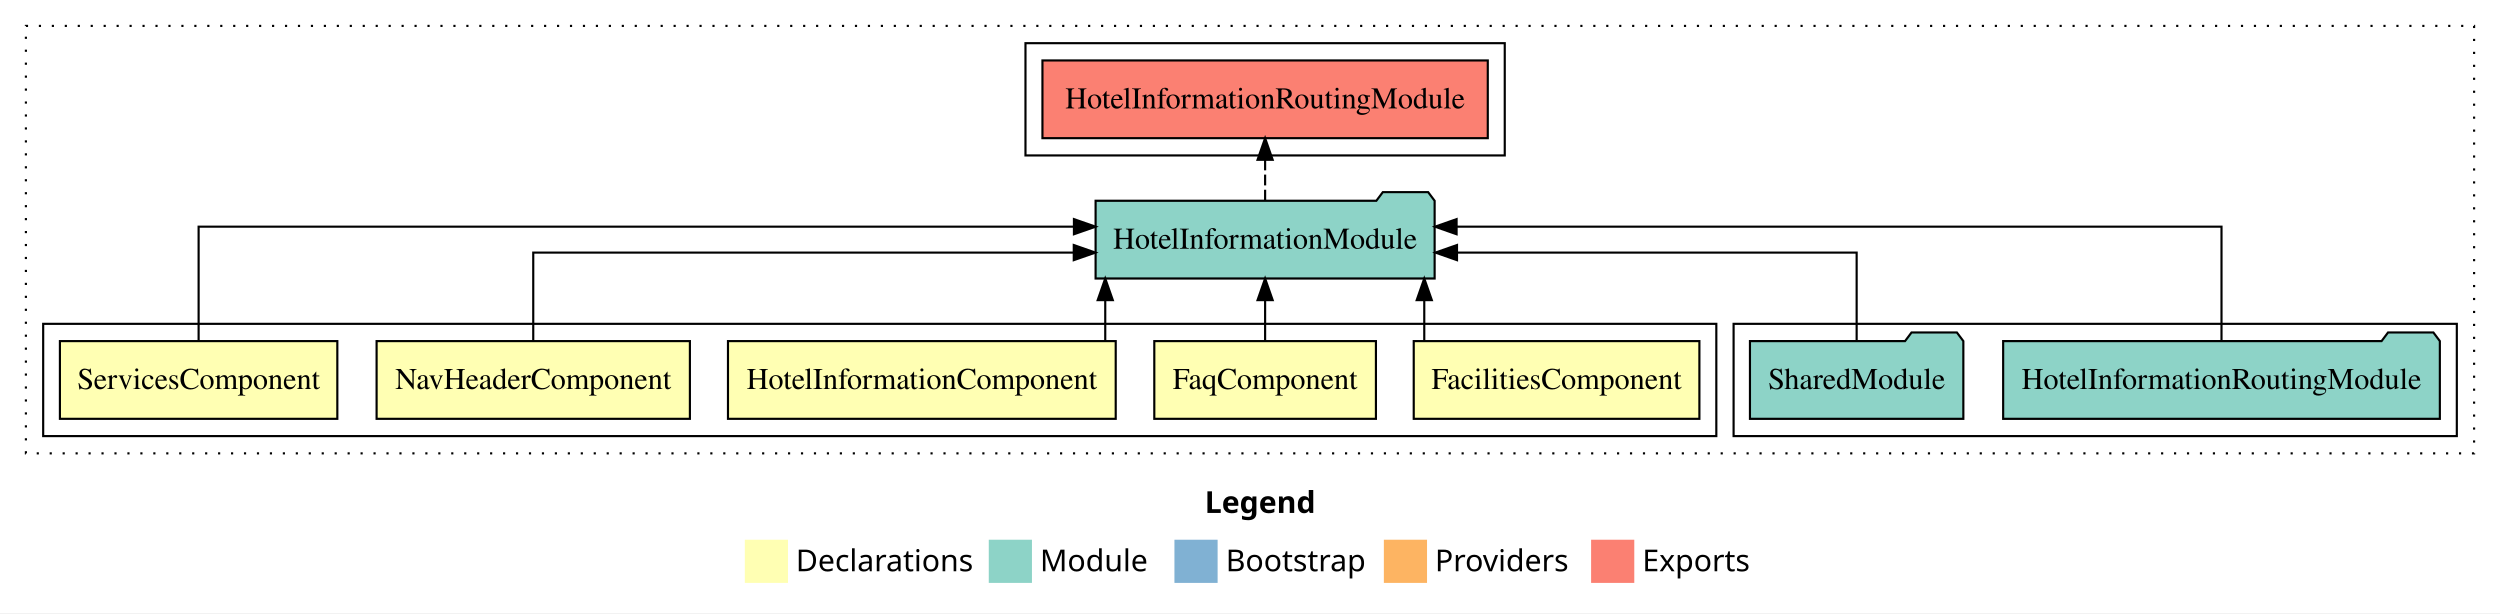
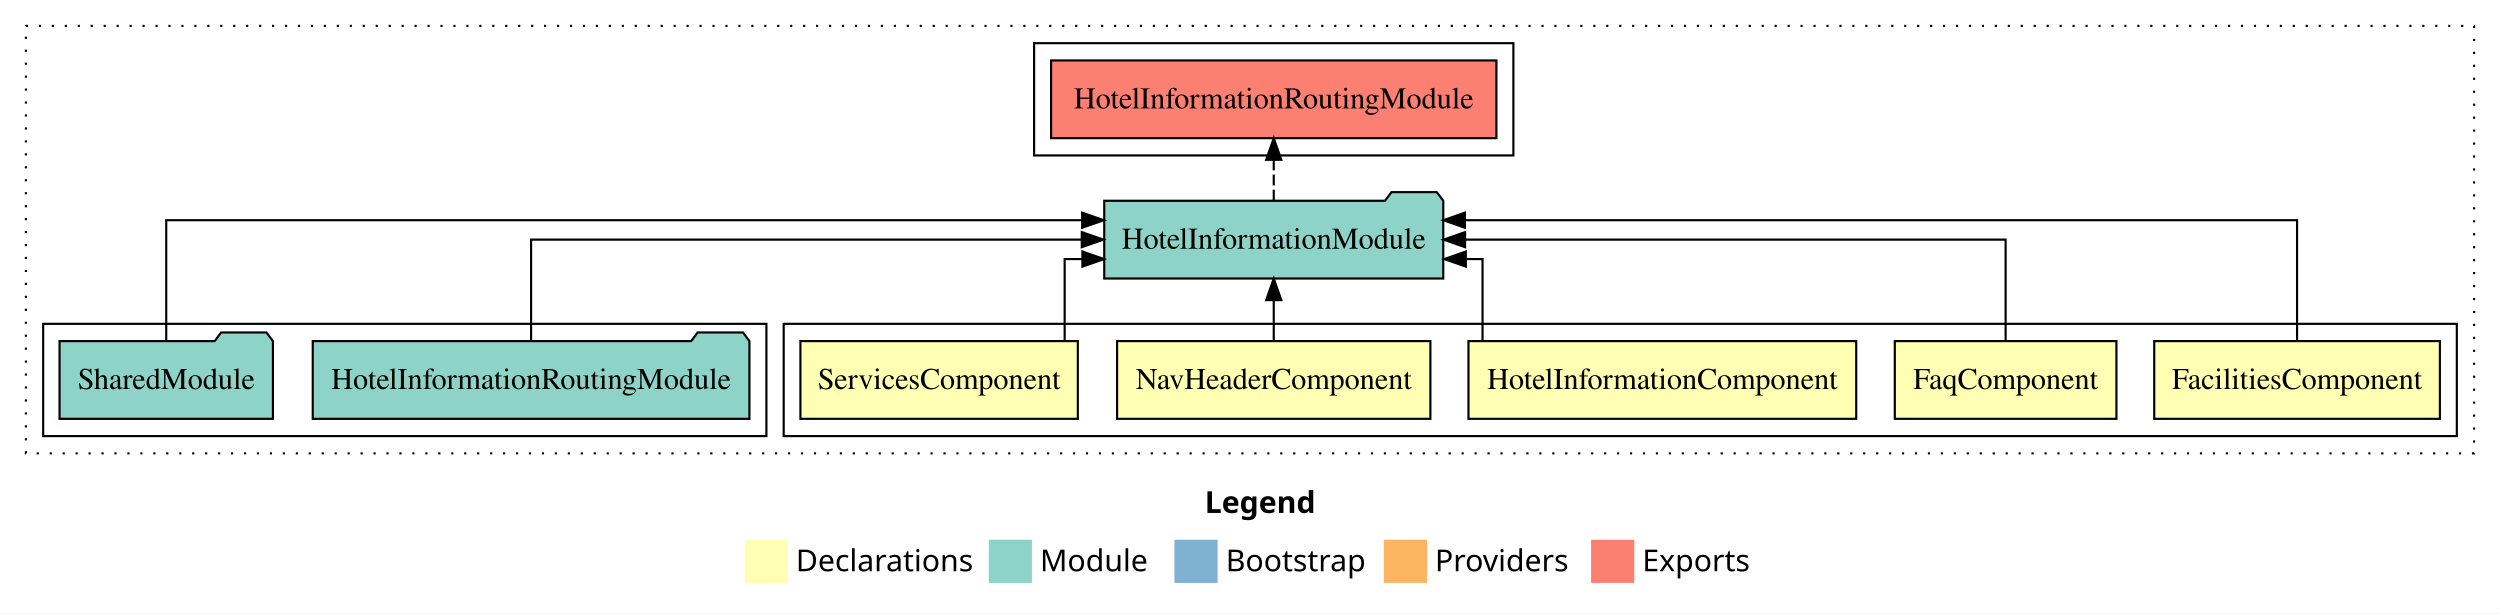
<svg xmlns="http://www.w3.org/2000/svg" width="1158pt" height="284pt" viewBox="0.00 0.00 1158.00 284.00">
  <g id="graph0" class="graph" transform="scale(1 1) rotate(0) translate(4 280)">
    <polygon fill="white" stroke="transparent" points="-4,4 -4,-280 1154,-280 1154,4 -4,4" />
    <text text-anchor="start" x="554.01" y="-42.4" font-family="sans-serif" font-weight="bold" font-size="14.00">Legend</text>
    <polygon fill="#ffffb3" stroke="transparent" points="341,-10 341,-30 361,-30 361,-10 341,-10" />
    <text text-anchor="start" x="364.63" y="-15.4" font-family="sans-serif" font-size="14.00">  Declarations</text>
    <polygon fill="#8dd3c7" stroke="transparent" points="454,-10 454,-30 474,-30 474,-10 454,-10" />
    <text text-anchor="start" x="477.73" y="-15.4" font-family="sans-serif" font-size="14.00">  Module</text>
    <polygon fill="#80b1d3" stroke="transparent" points="540,-10 540,-30 560,-30 560,-10 540,-10" />
    <text text-anchor="start" x="563.78" y="-15.4" font-family="sans-serif" font-size="14.00">  Bootstrap</text>
    <polygon fill="#fdb462" stroke="transparent" points="637,-10 637,-30 657,-30 657,-10 637,-10" />
    <text text-anchor="start" x="660.67" y="-15.4" font-family="sans-serif" font-size="14.00">  Providers</text>
    <polygon fill="#fb8072" stroke="transparent" points="733,-10 733,-30 753,-30 753,-10 733,-10" />
    <text text-anchor="start" x="756.73" y="-15.4" font-family="sans-serif" font-size="14.00">  Exports</text>
    <g id="clust1" class="cluster">
      <polygon fill="none" stroke="black" stroke-dasharray="1,5" points="8,-70 8,-268 1142,-268 1142,-70 8,-70" />
    </g>
+     <g id="clust2" class="cluster">
+       <polygon fill="none" stroke="black" points="359,-78 359,-130 1134,-130 1134,-78 359,-78" />
+     </g>
    <g id="clust9" class="cluster">
-       <polygon fill="none" stroke="black" points="471,-208 471,-260 693,-260 693,-208 471,-208" />
+       <polygon fill="none" stroke="black" points="475,-208 475,-260 697,-260 697,-208 475,-208" />
    </g>
    <g id="clust8" class="cluster">
-       <polygon fill="none" stroke="black" points="799,-78 799,-130 1134,-130 1134,-78 799,-78" />
-     </g>
-     <g id="clust2" class="cluster">
-       <polygon fill="none" stroke="black" points="16,-78 16,-130 791,-130 791,-78 16,-78" />
+       <polygon fill="none" stroke="black" points="16,-78 16,-130 351,-130 351,-78 16,-78" />
    </g>
    <g id="node1" class="node">
-       <polygon fill="#ffffb3" stroke="black" points="783.16,-122 650.84,-122 650.84,-86 783.16,-86 783.16,-122" />
-       <text text-anchor="middle" x="717" y="-99.8" font-family="Times,serif" font-size="14.00">FacilitiesComponent</text>
+       <polygon fill="#ffffb3" stroke="black" points="1126.16,-122 993.84,-122 993.84,-86 1126.16,-86 1126.16,-122" />
+       <text text-anchor="middle" x="1060" y="-99.8" font-family="Times,serif" font-size="14.00">FacilitiesComponent</text>
    </g>
    <g id="node6" class="node">
-       <polygon fill="#8dd3c7" stroke="black" points="660.52,-187 657.52,-191 636.52,-191 633.52,-187 503.48,-187 503.48,-151 660.52,-151 660.52,-187" />
-       <text text-anchor="middle" x="582" y="-164.8" font-family="Times,serif" font-size="14.00">HotelInformationModule</text>
+       <polygon fill="#8dd3c7" stroke="black" points="664.52,-187 661.52,-191 640.52,-191 637.52,-187 507.48,-187 507.48,-151 664.52,-151 664.52,-187" />
+       <text text-anchor="middle" x="586" y="-164.8" font-family="Times,serif" font-size="14.00">HotelInformationModule</text>
    </g>
    <g id="edge1" class="edge">
-       <path fill="none" stroke="black" d="M655.72,-122.11C655.72,-122.11 655.72,-140.99 655.72,-140.99" />
-       <polygon fill="black" stroke="black" points="652.22,-140.99 655.72,-150.99 659.22,-140.99 652.22,-140.99" />
+       <path fill="none" stroke="black" d="M1060,-122.29C1060,-144.21 1060,-178 1060,-178 1060,-178 674.54,-178 674.54,-178" />
+       <polygon fill="black" stroke="black" points="674.54,-174.5 664.54,-178 674.54,-181.5 674.54,-174.5" />
    </g>
    <g id="node2" class="node">
-       <polygon fill="#ffffb3" stroke="black" points="633.33,-122 530.67,-122 530.67,-86 633.33,-86 633.33,-122" />
-       <text text-anchor="middle" x="582" y="-99.8" font-family="Times,serif" font-size="14.00">FaqComponent</text>
+       <polygon fill="#ffffb3" stroke="black" points="976.33,-122 873.67,-122 873.67,-86 976.33,-86 976.33,-122" />
+       <text text-anchor="middle" x="925" y="-99.8" font-family="Times,serif" font-size="14.00">FaqComponent</text>
    </g>
    <g id="edge2" class="edge">
-       <path fill="none" stroke="black" d="M582,-122.11C582,-122.11 582,-140.99 582,-140.99" />
-       <polygon fill="black" stroke="black" points="578.5,-140.99 582,-150.99 585.5,-140.99 578.5,-140.99" />
+       <path fill="none" stroke="black" d="M925,-122.11C925,-141.34 925,-169 925,-169 925,-169 674.63,-169 674.63,-169" />
+       <polygon fill="black" stroke="black" points="674.63,-165.5 664.63,-169 674.63,-172.5 674.63,-165.5" />
    </g>
    <g id="node3" class="node">
-       <polygon fill="#ffffb3" stroke="black" points="512.8,-122 333.2,-122 333.2,-86 512.8,-86 512.8,-122" />
-       <text text-anchor="middle" x="423" y="-99.8" font-family="Times,serif" font-size="14.00">HotelInformationComponent</text>
+       <polygon fill="#ffffb3" stroke="black" points="855.8,-122 676.2,-122 676.2,-86 855.8,-86 855.8,-122" />
+       <text text-anchor="middle" x="766" y="-99.8" font-family="Times,serif" font-size="14.00">HotelInformationComponent</text>
    </g>
    <g id="edge3" class="edge">
-       <path fill="none" stroke="black" d="M507.95,-122.11C507.95,-122.11 507.95,-140.99 507.95,-140.99" />
-       <polygon fill="black" stroke="black" points="504.45,-140.99 507.95,-150.99 511.45,-140.99 504.45,-140.99" />
+       <path fill="none" stroke="black" d="M682.71,-122.03C682.71,-138.4 682.71,-160 682.71,-160 682.71,-160 674.97,-160 674.97,-160" />
+       <polygon fill="black" stroke="black" points="674.97,-156.5 664.97,-160 674.97,-163.5 674.97,-156.5" />
    </g>
    <g id="node4" class="node">
-       <polygon fill="#ffffb3" stroke="black" points="315.56,-122 170.44,-122 170.44,-86 315.56,-86 315.56,-122" />
-       <text text-anchor="middle" x="243" y="-99.8" font-family="Times,serif" font-size="14.00">NavHeaderComponent</text>
+       <polygon fill="#ffffb3" stroke="black" points="658.56,-122 513.44,-122 513.44,-86 658.56,-86 658.56,-122" />
+       <text text-anchor="middle" x="586" y="-99.8" font-family="Times,serif" font-size="14.00">NavHeaderComponent</text>
    </g>
    <g id="edge4" class="edge">
-       <path fill="none" stroke="black" d="M243,-122.02C243,-139.37 243,-163 243,-163 243,-163 493.37,-163 493.37,-163" />
-       <polygon fill="black" stroke="black" points="493.37,-166.5 503.37,-163 493.37,-159.5 493.37,-166.5" />
+       <path fill="none" stroke="black" d="M586,-122.11C586,-122.11 586,-140.99 586,-140.99" />
+       <polygon fill="black" stroke="black" points="582.5,-140.99 586,-150.99 589.5,-140.99 582.5,-140.99" />
    </g>
    <g id="node5" class="node">
-       <polygon fill="#ffffb3" stroke="black" points="152.25,-122 23.75,-122 23.75,-86 152.25,-86 152.25,-122" />
-       <text text-anchor="middle" x="88" y="-99.8" font-family="Times,serif" font-size="14.00">ServicesComponent</text>
+       <polygon fill="#ffffb3" stroke="black" points="495.25,-122 366.75,-122 366.75,-86 495.25,-86 495.25,-122" />
+       <text text-anchor="middle" x="431" y="-99.8" font-family="Times,serif" font-size="14.00">ServicesComponent</text>
    </g>
    <g id="edge5" class="edge">
-       <path fill="none" stroke="black" d="M88,-122.28C88,-143.32 88,-175 88,-175 88,-175 493.45,-175 493.45,-175" />
-       <polygon fill="black" stroke="black" points="493.45,-178.5 503.45,-175 493.45,-171.5 493.45,-178.5" />
+       <path fill="none" stroke="black" d="M489.15,-122.03C489.15,-138.4 489.15,-160 489.15,-160 489.15,-160 497.37,-160 497.37,-160" />
+       <polygon fill="black" stroke="black" points="497.37,-163.5 507.37,-160 497.37,-156.5 497.37,-163.5" />
    </g>
    <g id="node9" class="node">
-       <polygon fill="#fb8072" stroke="black" points="685.14,-252 478.86,-252 478.86,-216 685.14,-216 685.14,-252" />
-       <text text-anchor="middle" x="582" y="-229.8" font-family="Times,serif" font-size="14.00">HotelInformationRoutingModule </text>
+       <polygon fill="#fb8072" stroke="black" points="689.14,-252 482.86,-252 482.86,-216 689.14,-216 689.14,-252" />
+       <text text-anchor="middle" x="586" y="-229.8" font-family="Times,serif" font-size="14.00">HotelInformationRoutingModule </text>
    </g>
    <g id="edge8" class="edge">
-       <path fill="none" stroke="black" stroke-dasharray="5,2" d="M582,-187.11C582,-187.11 582,-205.99 582,-205.99" />
-       <polygon fill="black" stroke="black" points="578.5,-205.99 582,-215.99 585.5,-205.99 578.5,-205.99" />
+       <path fill="none" stroke="black" stroke-dasharray="5,2" d="M586,-187.11C586,-187.11 586,-205.99 586,-205.99" />
+       <polygon fill="black" stroke="black" points="582.5,-205.99 586,-215.99 589.5,-205.99 582.5,-205.99" />
    </g>
    <g id="node7" class="node">
-       <polygon fill="#8dd3c7" stroke="black" points="1126.14,-122 1123.14,-126 1102.14,-126 1099.14,-122 923.86,-122 923.86,-86 1126.14,-86 1126.14,-122" />
-       <text text-anchor="middle" x="1025" y="-99.8" font-family="Times,serif" font-size="14.00">HotelInformationRoutingModule</text>
+       <polygon fill="#8dd3c7" stroke="black" points="343.14,-122 340.14,-126 319.14,-126 316.14,-122 140.86,-122 140.86,-86 343.14,-86 343.14,-122" />
+       <text text-anchor="middle" x="242" y="-99.8" font-family="Times,serif" font-size="14.00">HotelInformationRoutingModule</text>
    </g>
    <g id="edge6" class="edge">
-       <path fill="none" stroke="black" d="M1025,-122.28C1025,-143.32 1025,-175 1025,-175 1025,-175 670.69,-175 670.69,-175" />
-       <polygon fill="black" stroke="black" points="670.69,-171.5 660.69,-175 670.69,-178.5 670.69,-171.5" />
+       <path fill="none" stroke="black" d="M242,-122.11C242,-141.34 242,-169 242,-169 242,-169 497.08,-169 497.08,-169" />
+       <polygon fill="black" stroke="black" points="497.08,-172.5 507.08,-169 497.08,-165.5 497.08,-172.5" />
    </g>
    <g id="node8" class="node">
-       <polygon fill="#8dd3c7" stroke="black" points="905.42,-122 902.42,-126 881.42,-126 878.42,-122 806.58,-122 806.58,-86 905.42,-86 905.42,-122" />
-       <text text-anchor="middle" x="856" y="-99.8" font-family="Times,serif" font-size="14.00">SharedModule</text>
+       <polygon fill="#8dd3c7" stroke="black" points="122.42,-122 119.42,-126 98.42,-126 95.42,-122 23.58,-122 23.58,-86 122.42,-86 122.42,-122" />
+       <text text-anchor="middle" x="73" y="-99.8" font-family="Times,serif" font-size="14.00">SharedModule</text>
    </g>
    <g id="edge7" class="edge">
-       <path fill="none" stroke="black" d="M856,-122.02C856,-139.37 856,-163 856,-163 856,-163 670.88,-163 670.88,-163" />
-       <polygon fill="black" stroke="black" points="670.88,-159.5 660.88,-163 670.88,-166.5 670.88,-159.5" />
+       <path fill="none" stroke="black" d="M73,-122.29C73,-144.21 73,-178 73,-178 73,-178 497.25,-178 497.25,-178" />
+       <polygon fill="black" stroke="black" points="497.25,-181.5 507.25,-178 497.25,-174.5 497.25,-181.5" />
    </g>
  </g>
</svg>
